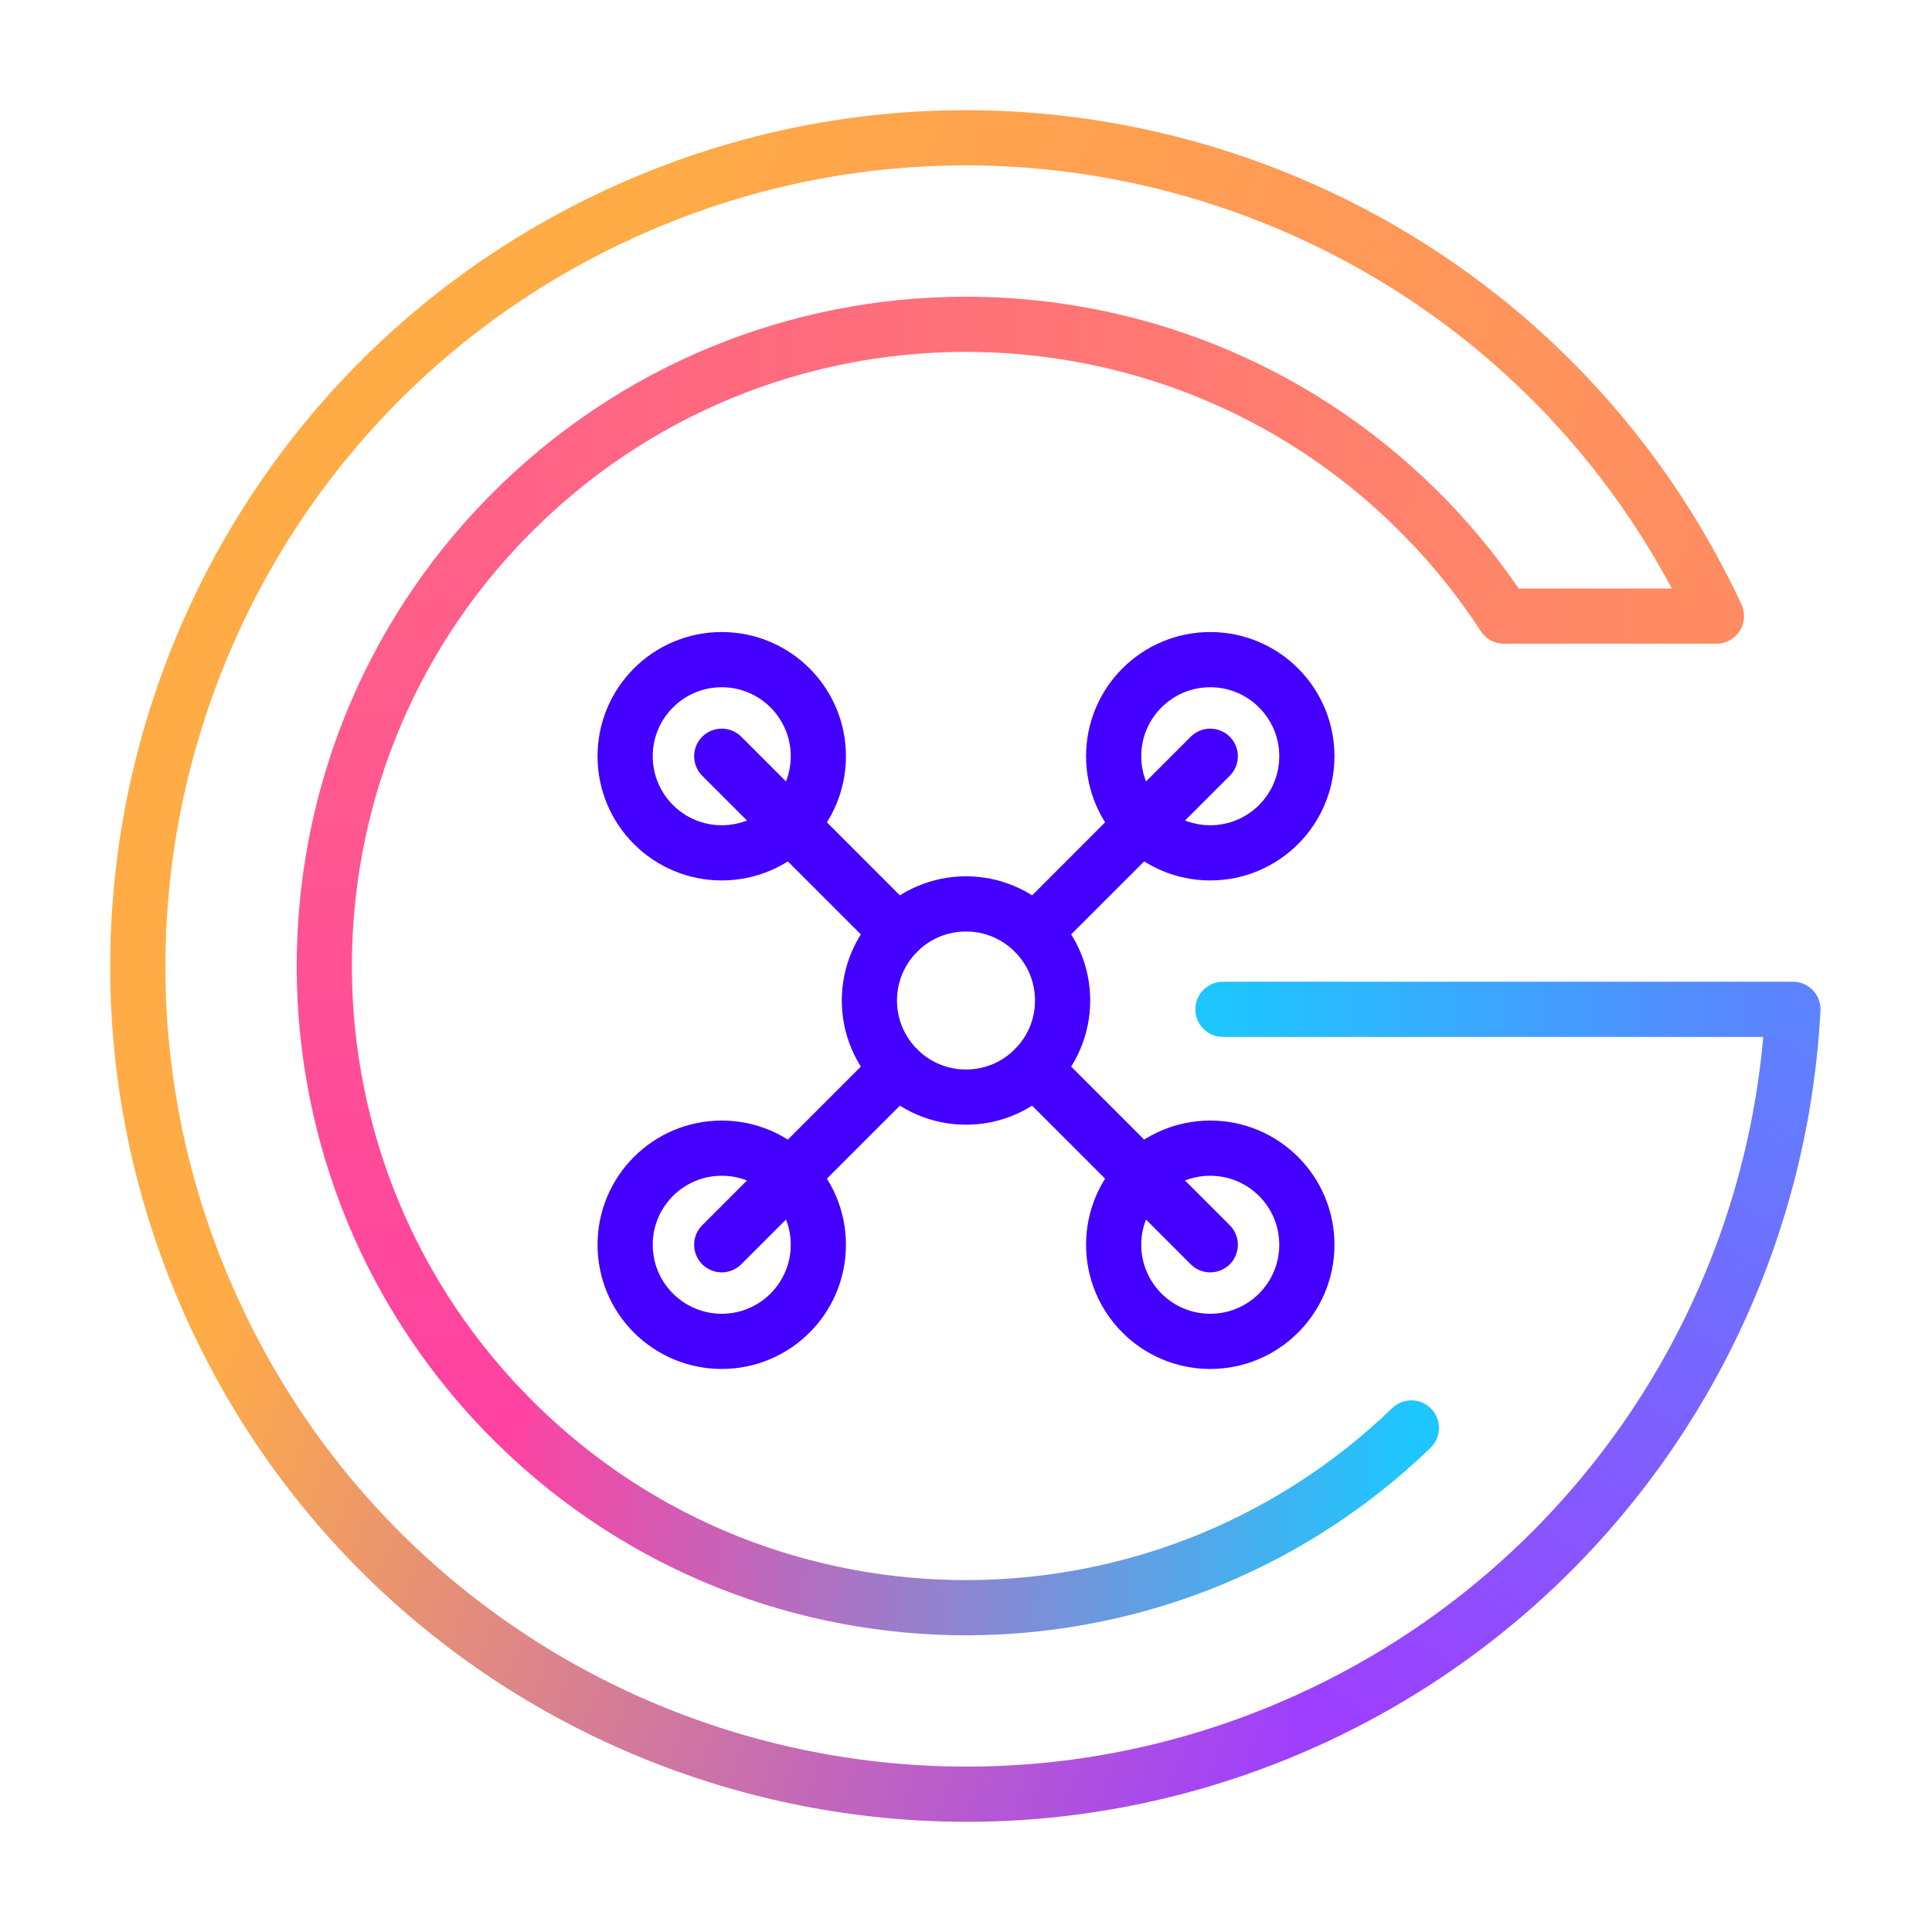
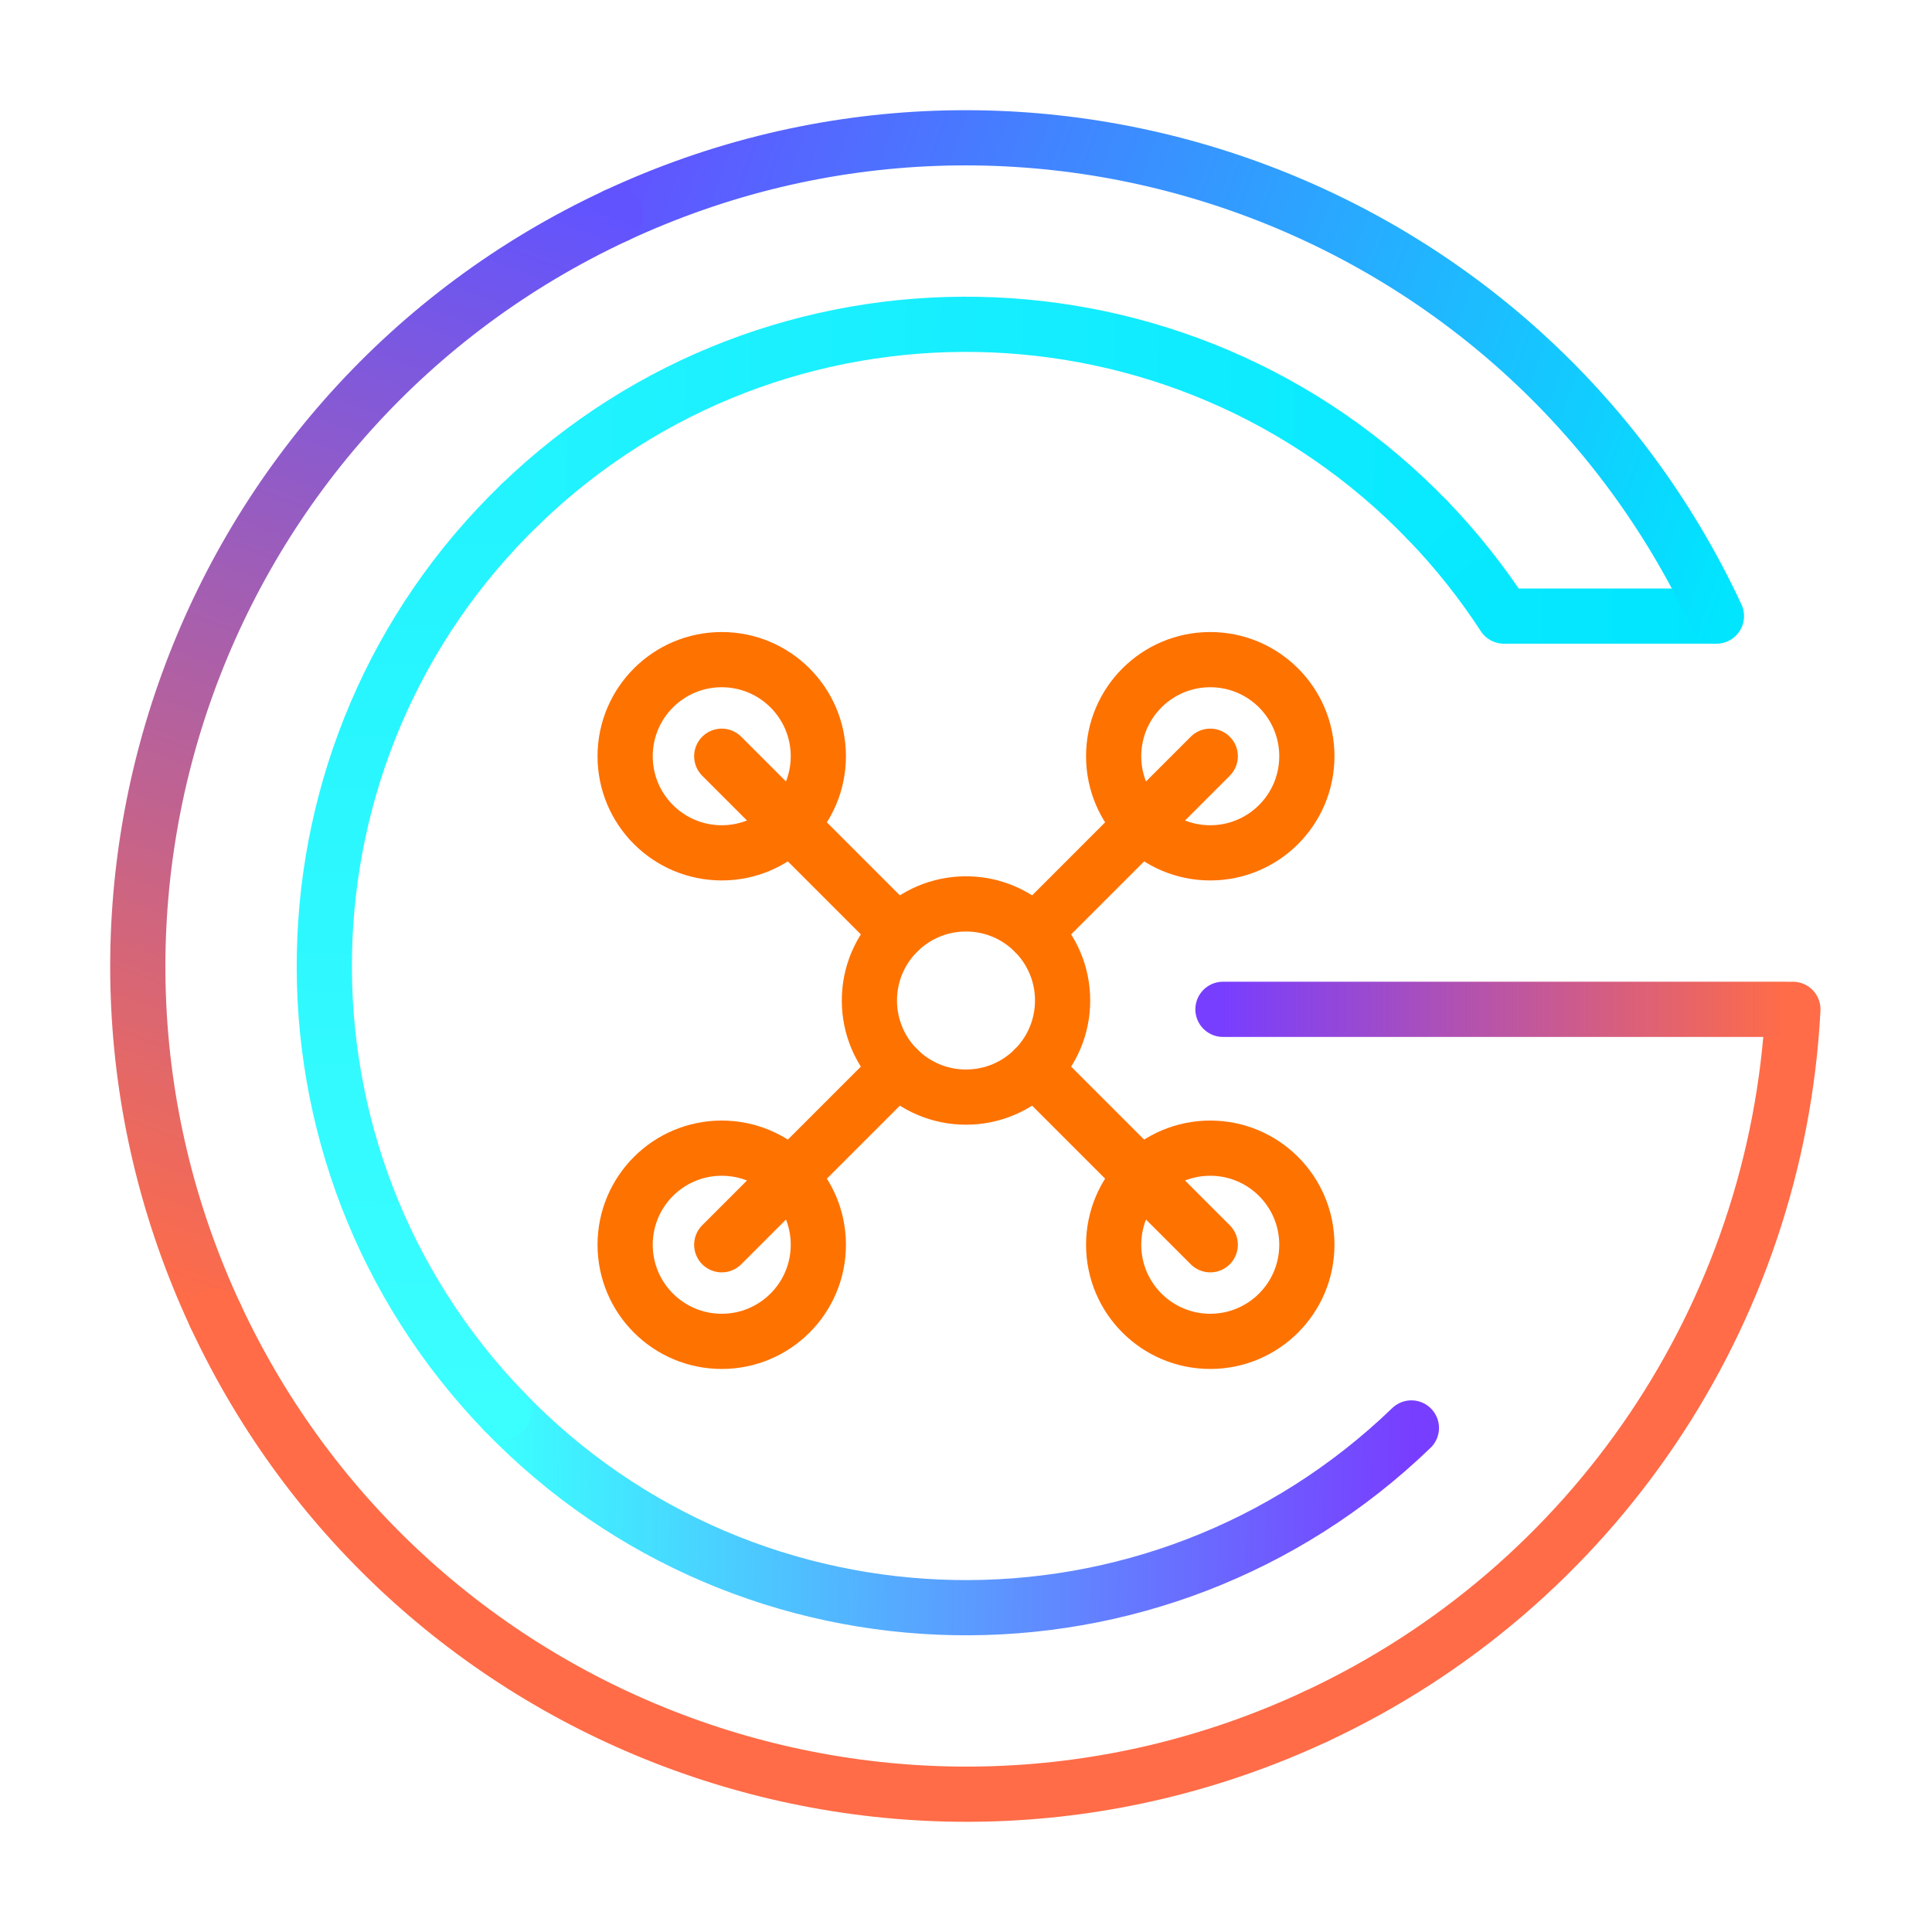
<svg xmlns="http://www.w3.org/2000/svg" viewBox="-140 -140 280 280">
  <defs>
    <linearGradient id="g0" x1="64.55" y1="66.95" x2="-66.95" y2="64.55" gradientUnits="userSpaceOnUse">
-       <stop offset="0%" stop-color="#1ec6ff" />
-       <stop offset="100%" stop-color="#ff42a1" />
+       <stop offset="0%" stop-color="#783effff" />
+       <stop offset="100%" stop-color="#3bfeff" />
    </linearGradient>
    <linearGradient id="g1" x1="-66.95" y1="64.55" x2="-64.55" y2="-66.95" gradientUnits="userSpaceOnUse">
-       <stop offset="0%" stop-color="#ff42a1" />
-       <stop offset="100%" stop-color="#ff6286" />
+       <stop offset="0%" stop-color="#3bfeff" />
+       <stop offset="100%" stop-color="#22f3ff" />
    </linearGradient>
    <linearGradient id="g2" x1="-64.55" y1="-66.95" x2="66.95" y2="-64.55" gradientUnits="userSpaceOnUse">
-       <stop offset="0%" stop-color="#ff6286" />
-       <stop offset="100%" stop-color="#ff826b" />
+       <stop offset="0%" stop-color="#22f3ff" />
+       <stop offset="100%" stop-color="#09e9ff" />
    </linearGradient>
    <linearGradient id="g3" x1="66.95" y1="-64.55" x2="77.96" y2="-50.71" gradientUnits="userSpaceOnUse">
-       <stop offset="0%" stop-color="#ff826b" />
-       <stop offset="100%" stop-color="#ff8668" />
+       <stop offset="0%" stop-color="#09e9ff" />
+       <stop offset="100%" stop-color="#06e8ff" />
    </linearGradient>
    <linearGradient id="g4" x1="78.46" y1="-50.71" x2="108.26" y2="-50.71" gradientUnits="userSpaceOnUse">
-       <stop offset="0%" stop-color="#ff8668" />
-       <stop offset="100%" stop-color="#ff8c62" />
+       <stop offset="0%" stop-color="#06e8ff" />
+       <stop offset="100%" stop-color="#01e5ff" />
    </linearGradient>
    <linearGradient id="g5" x1="108.76" y1="-50.71" x2="-50.71" y2="-108.76" gradientUnits="userSpaceOnUse">
-       <stop offset="0%" stop-color="#ff8c62" />
-       <stop offset="100%" stop-color="#ffac47" />
+       <stop offset="0%" stop-color="#01e5ff" />
+       <stop offset="100%" stop-color="#6154ff" />
    </linearGradient>
    <linearGradient id="g6" x1="-50.71" y1="-108.76" x2="-108.76" y2="50.71" gradientUnits="userSpaceOnUse">
-       <stop offset="0%" stop-color="#ffac47" />
-       <stop offset="100%" stop-color="#ffac47" />
+       <stop offset="0%" stop-color="#6154ff" />
+       <stop offset="100%" stop-color="#ff6c47ff" />
    </linearGradient>
    <linearGradient id="g7" x1="-108.76" y1="50.71" x2="50.71" y2="108.76" gradientUnits="userSpaceOnUse">
-       <stop offset="0%" stop-color="#ffac47" />
-       <stop offset="100%" stop-color="#9e3eff" />
+       <stop offset="0%" stop-color="#ff6c47ff" />
+       <stop offset="100%" stop-color="#ff6c47ff" />
    </linearGradient>
    <linearGradient id="g8" x1="50.71" y1="108.76" x2="119.84" y2="6.28" gradientUnits="userSpaceOnUse">
-       <stop offset="0%" stop-color="#9e3eff" />
-       <stop offset="100%" stop-color="#5d82ff" />
+       <stop offset="0%" stop-color="#ff6c47ff" />
+       <stop offset="100%" stop-color="#ff6c47ff" />
    </linearGradient>
    <linearGradient id="g9" x1="118.84" y1="6.28" x2="37.24" y2="6.28" gradientUnits="userSpaceOnUse">
-       <stop offset="0%" stop-color="#5d82ff" />
-       <stop offset="100%" stop-color="#1ec6ff" />
+       <stop offset="0%" stop-color="#ff6c47ff" />
+       <stop offset="100%" stop-color="#783effff" />
    </linearGradient>
  </defs>
  <g fill="none" stroke-width="8" stroke-linecap="round" stroke-linejoin="round">
    <path d="M 64.55 66.95 A 93 93 0 0 1 -66.95 64.55" stroke="url(#g0)" />
    <path d="M -66.95 64.55 A 93 93 0 0 1 -64.55 -66.95" stroke="url(#g1)" />
    <path d="M -64.55 -66.95 A 93 93 0 0 1 66.95 -64.55" stroke="url(#g2)" />
    <path d="M 66.95 -64.55 A 93 93 0 0 1 77.96 -50.71" stroke="url(#g3)" />
    <path d="M 78.46 -50.71 L 108.26 -50.71" stroke="url(#g4)" />
    <path d="M 108.76 -50.71 A 120 120 0 0 0 -50.71 -108.76" stroke="url(#g5)" />
    <path d="M -50.71 -108.76 A 120 120 0 0 0 -108.76 50.71" stroke="url(#g6)" />
    <path d="M -108.76 50.71 A 120 120 0 0 0 50.71 108.76" stroke="url(#g7)" />
    <path d="M 50.71 108.76 A 120 120 0 0 0 119.84 6.28" stroke="url(#g8)" />
    <path d="M 118.84 6.28 L 37.24 6.28" stroke="url(#g9)" />
-     <g transform="translate(0.00, 5.00) scale(1) rotate(0)" stroke="#4400feff" stroke-width="8" fill="none" stroke-linecap="round" stroke-linejoin="round">
+     <g transform="translate(0.00, 5.00) scale(1) rotate(0)" stroke="#fe7200ff" stroke-width="8" fill="none" stroke-linecap="round" stroke-linejoin="round">
      <circle cx="0" cy="0" r="14" />
      <path d="M 35.4 35.4 L 9.9 9.9" />
      <circle cx="35.4" cy="35.4" r="14" />
      <path d="M -35.4 35.4 L -9.9 9.9" />
      <circle cx="-35.4" cy="35.4" r="14" />
      <path d="M -35.4 -35.4 L -9.9 -9.9" />
      <circle cx="-35.4" cy="-35.4" r="14" />
      <path d="M 35.4 -35.4 L 9.9 -9.9" />
      <circle cx="35.4" cy="-35.4" r="14" />
    </g>
  </g>
</svg>
